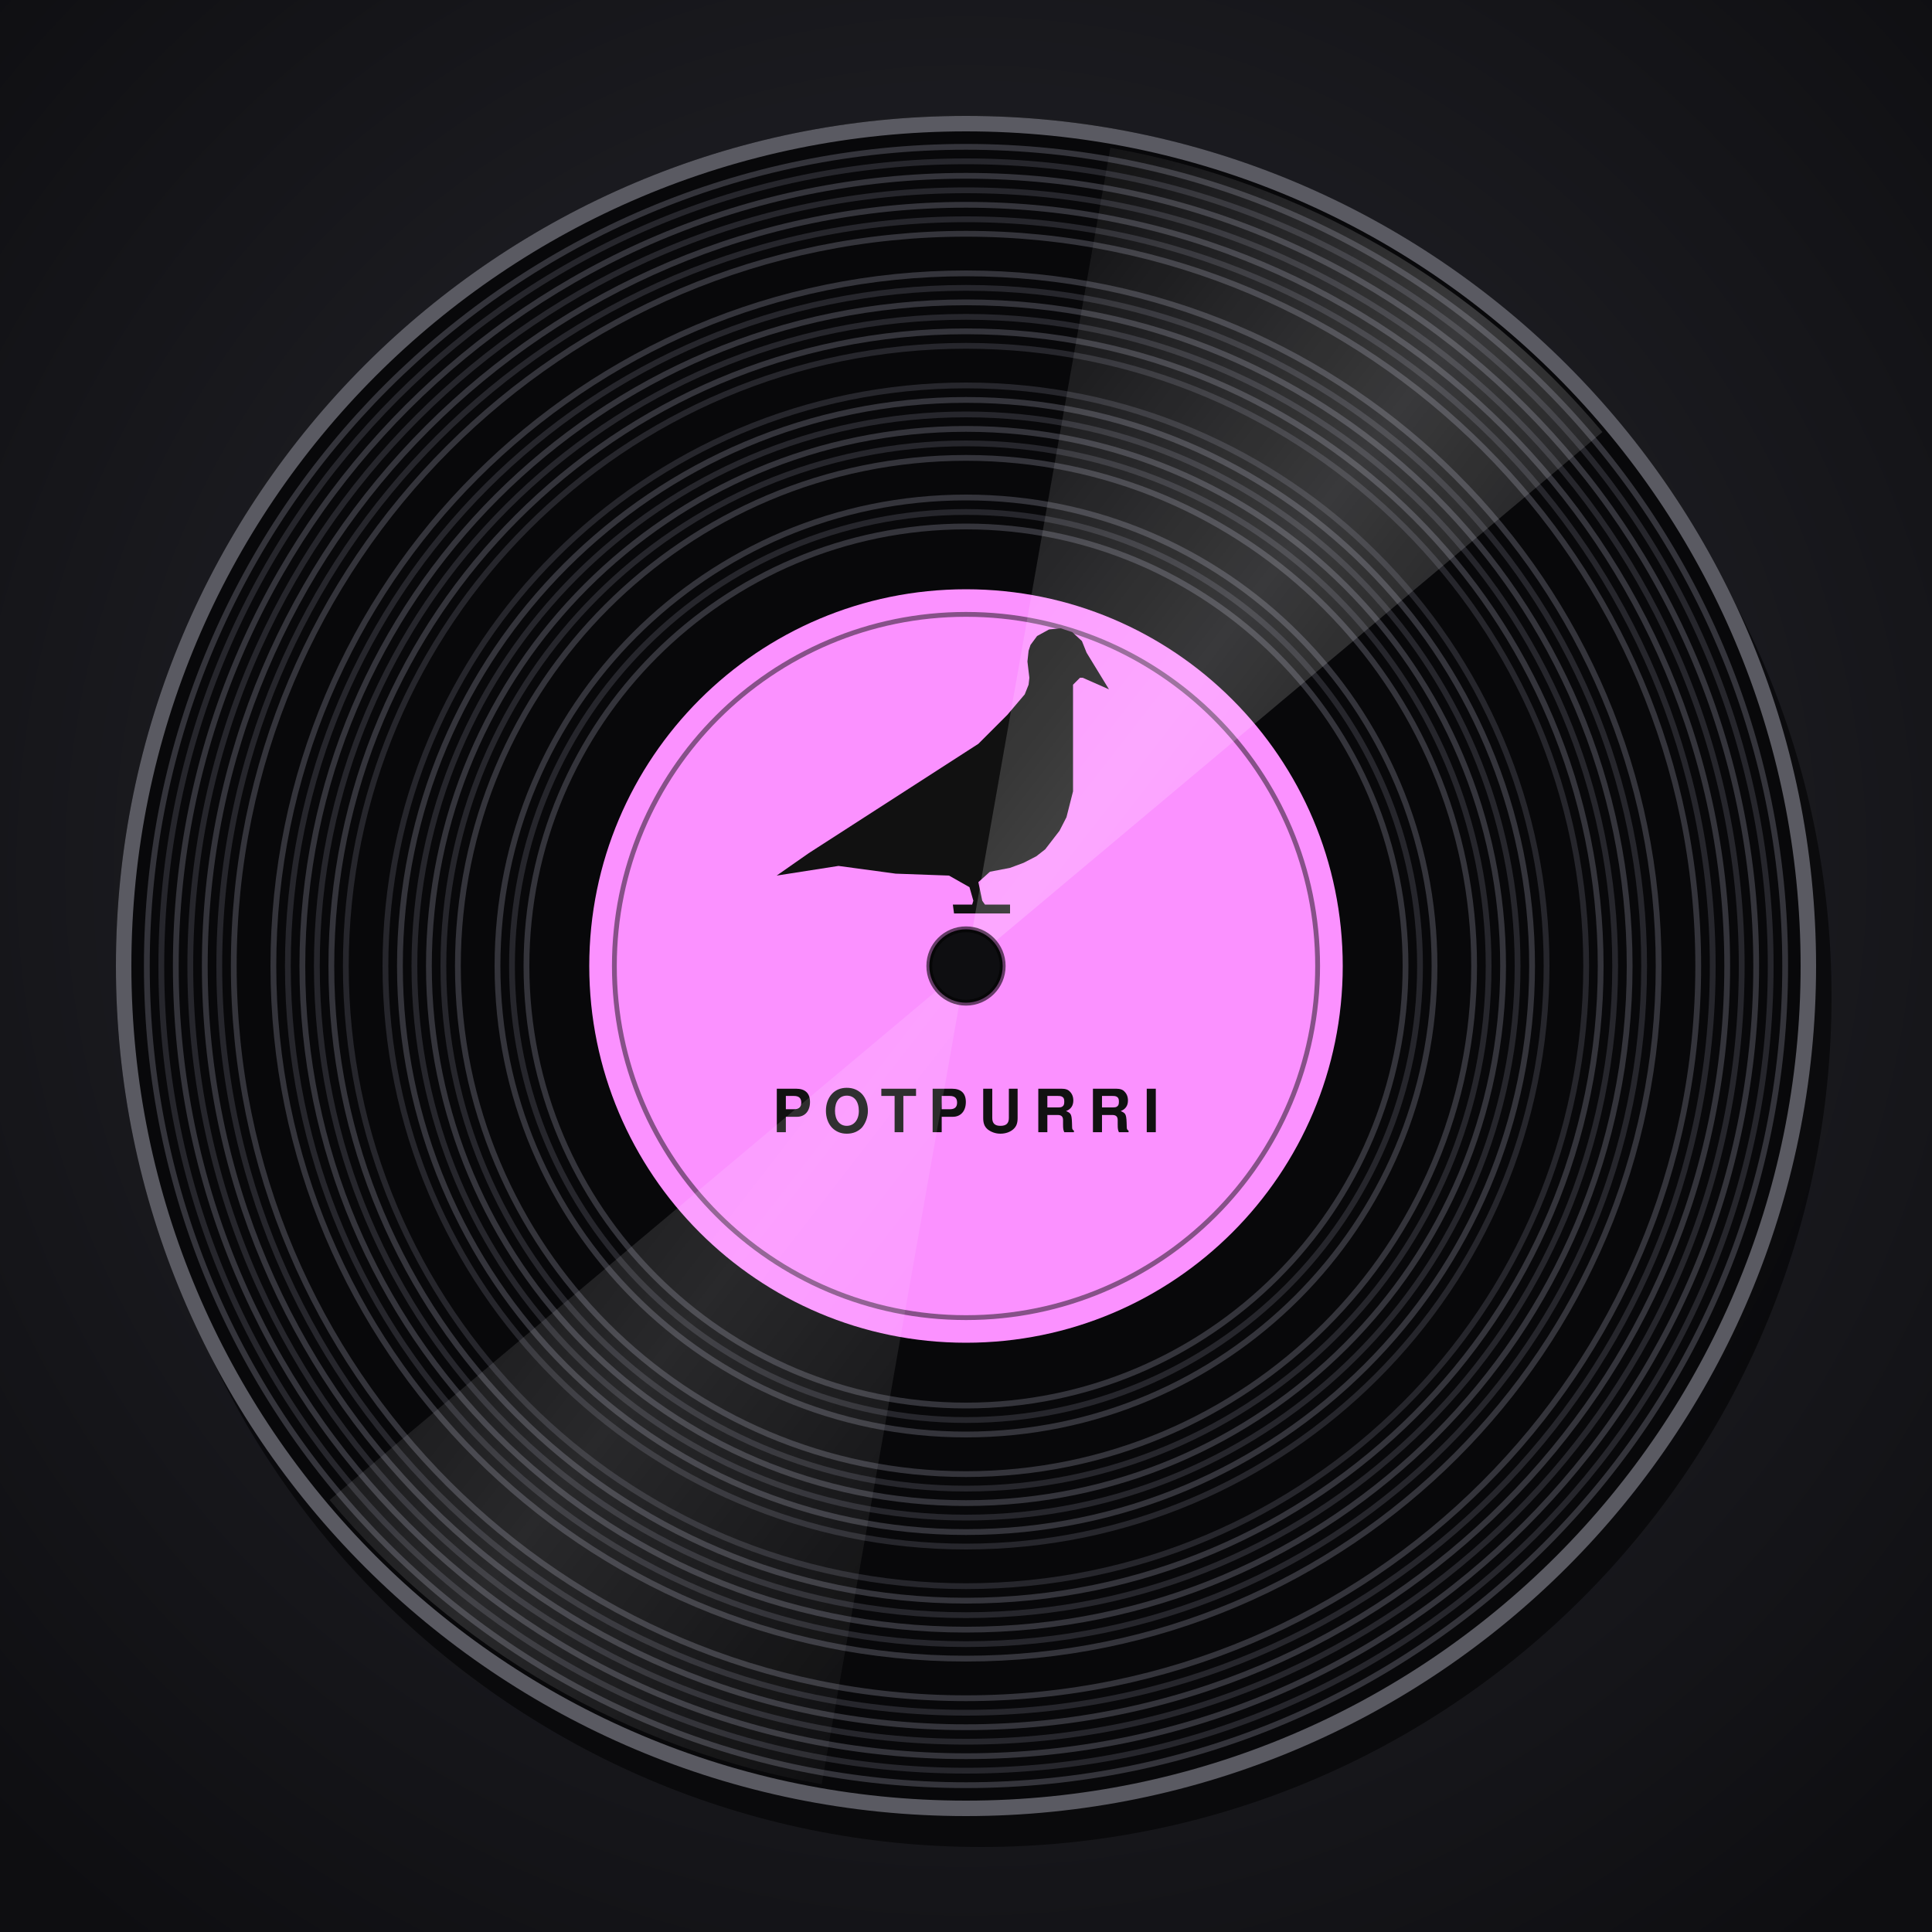
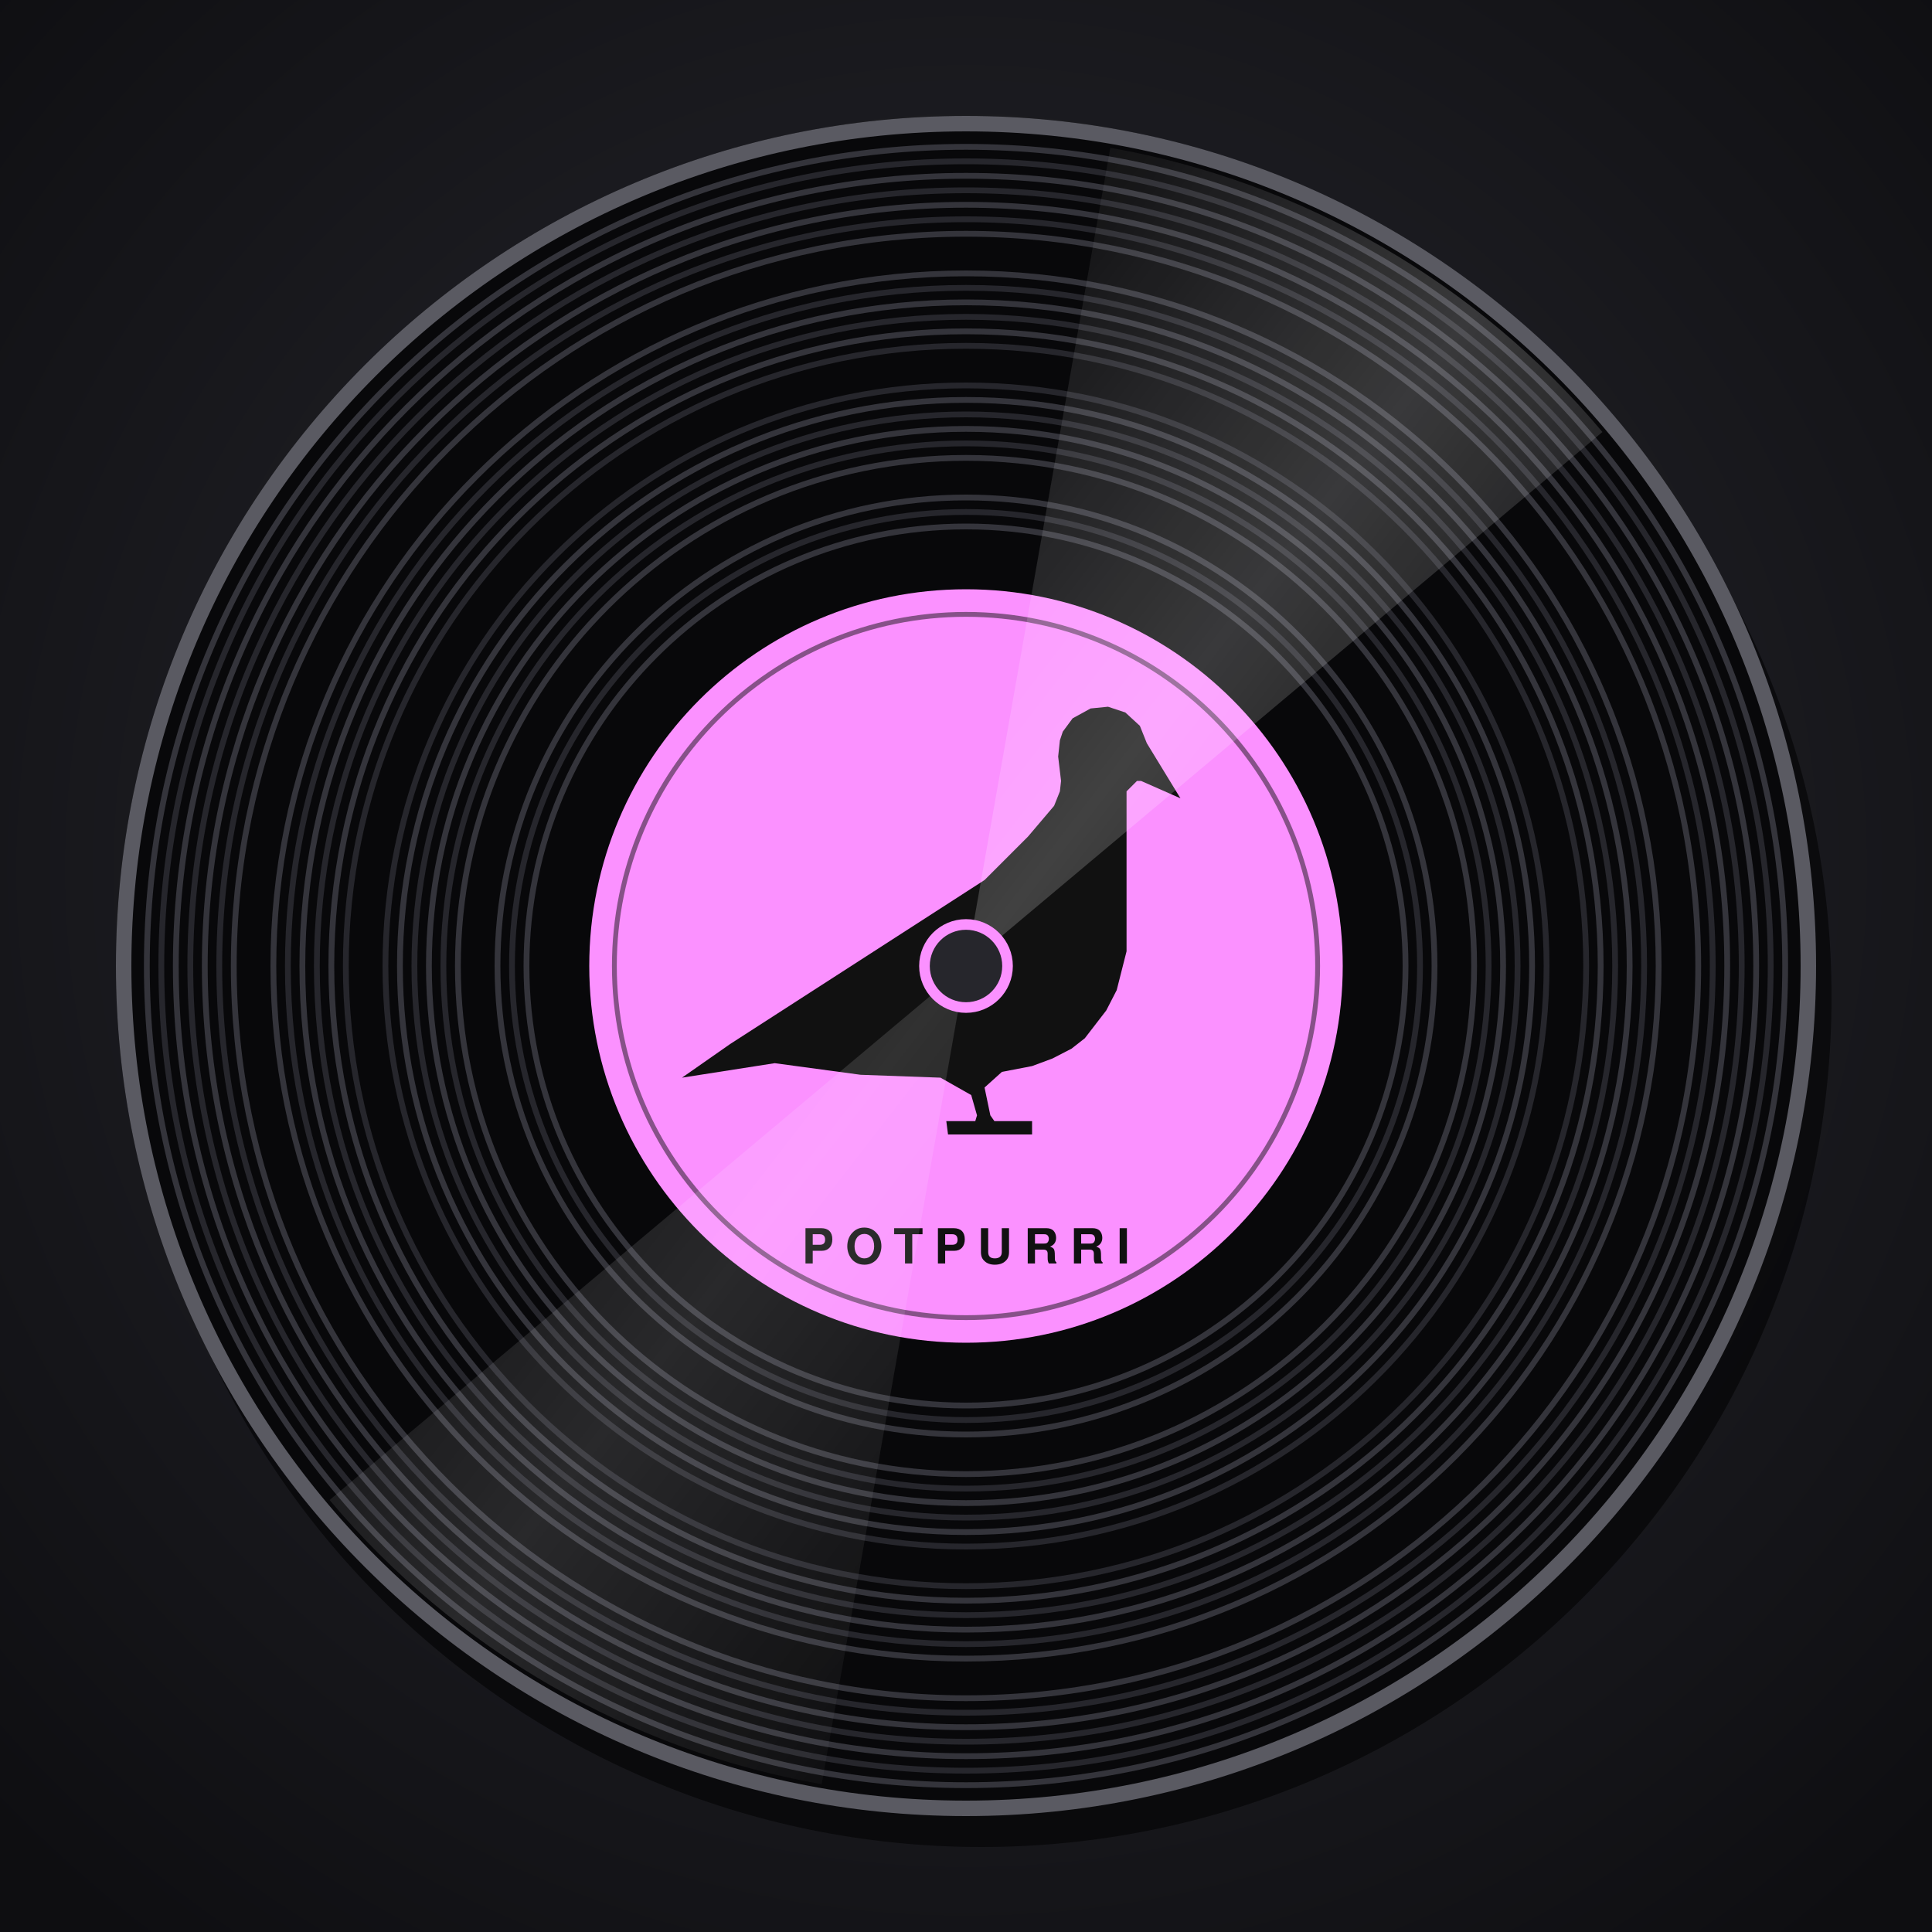
<svg xmlns="http://www.w3.org/2000/svg" width="1024" height="1024" viewBox="0 0 100 100">
  <defs>
    <radialGradient id="vig" cx="50%" cy="45%" r="70%">
      <stop offset="0" stop-color="#2A2A31" />
      <stop offset="1" stop-color="#0E0E11" />
    </radialGradient>
    <linearGradient id="sheen" x1="0" y1="0" x2="1" y2="1">
      <stop offset="0" stop-color="#FFFFFF" stop-opacity="0" />
      <stop offset="0.5" stop-color="#FFFFFF" stop-opacity="0.22" />
      <stop offset="1" stop-color="#FFFFFF" stop-opacity="0" />
    </linearGradient>
  </defs>
  <rect width="100" height="100" fill="url(#vig)" />
  <circle cx="50.8" cy="51.6" r="44" fill="#000000" opacity="0.55" />
  <circle cx="50" cy="50" r="44" fill="#08080A" />
  <circle cx="50" cy="50" r="43.6" fill="none" stroke="#5A5A62" stroke-width="0.8" />
  <g transform="rotate(0.0 50 50)">
    <circle cx="50" cy="50" r="42.40" fill="none" stroke="#34343B" stroke-width="0.3" />
    <circle cx="50" cy="50" r="41.65" fill="none" stroke="#26262C" stroke-width="0.3" />
    <circle cx="50" cy="50" r="40.90" fill="none" stroke="#34343B" stroke-width="0.3" />
    <circle cx="50" cy="50" r="40.15" fill="none" stroke="#26262C" stroke-width="0.3" />
    <circle cx="50" cy="50" r="39.40" fill="none" stroke="#34343B" stroke-width="0.3" />
    <circle cx="50" cy="50" r="38.65" fill="none" stroke="#26262C" stroke-width="0.3" />
    <circle cx="50" cy="50" r="37.90" fill="none" stroke="#34343B" stroke-width="0.3" />
    <circle cx="50" cy="50" r="35.85" fill="none" stroke="#34343B" stroke-width="0.3" />
    <circle cx="50" cy="50" r="35.10" fill="none" stroke="#26262C" stroke-width="0.3" />
    <circle cx="50" cy="50" r="34.35" fill="none" stroke="#34343B" stroke-width="0.3" />
    <circle cx="50" cy="50" r="33.60" fill="none" stroke="#26262C" stroke-width="0.3" />
    <circle cx="50" cy="50" r="32.85" fill="none" stroke="#34343B" stroke-width="0.3" />
    <circle cx="50" cy="50" r="32.10" fill="none" stroke="#26262C" stroke-width="0.3" />
    <circle cx="50" cy="50" r="30.05" fill="none" stroke="#26262C" stroke-width="0.3" />
    <circle cx="50" cy="50" r="29.30" fill="none" stroke="#34343B" stroke-width="0.3" />
    <circle cx="50" cy="50" r="28.55" fill="none" stroke="#26262C" stroke-width="0.3" />
    <circle cx="50" cy="50" r="27.80" fill="none" stroke="#34343B" stroke-width="0.3" />
    <circle cx="50" cy="50" r="27.05" fill="none" stroke="#26262C" stroke-width="0.3" />
    <circle cx="50" cy="50" r="26.30" fill="none" stroke="#34343B" stroke-width="0.3" />
    <circle cx="50" cy="50" r="24.25" fill="none" stroke="#34343B" stroke-width="0.3" />
    <circle cx="50" cy="50" r="23.50" fill="none" stroke="#26262C" stroke-width="0.3" />
    <circle cx="50" cy="50" r="22.75" fill="none" stroke="#34343B" stroke-width="0.3" />
    <circle cx="50" cy="50" r="19.5" fill="#FB91FF" />
    <circle cx="50" cy="50" r="18.2" fill="none" stroke="#111" stroke-width="0.25" opacity="0.5" />
-     <g transform="translate(40.00 30.80) scale(0.200)">
+     <g transform="translate(35.00 34.00) scale(0.300)">
      <path fill="#111111" d="M80.0 11.9 L77.5 9.6 L74.5 8.6 L71.5 8.9 L68.4 10.6 L66.7 12.9 L66.2 14.4 L65.9 17.2 L66.4 21.4 L66.2 23.2 L65.2 25.7 L60.7 31.0 L53.2 38.5 L9.3 66.8 L1.0 72.6 L17.0 70.1 L31.8 72.1 L45.6 72.6 L50.9 75.6 L51.9 79.1 L51.6 80.1 L46.6 80.1 L46.9 82.4 L61.4 82.4 L61.4 80.1 L54.9 80.1 L54.2 79.1 L53.2 74.3 L56.2 71.6 L61.4 70.6 L64.9 69.3 L68.2 67.6 L70.5 65.8 L74.2 61.0 L76.0 57.5 L77.7 50.8 L77.7 23.2 L79.5 21.4 L80.2 21.4 L87.0 24.4 L81.2 14.9Z" />
    </g>
-     <text x="50" y="58.6" font-family="Jost, Helvetica, Arial, sans-serif" font-size="3.1" font-weight="600" letter-spacing="0.6" text-anchor="middle" fill="#111">POTPURRI</text>
+     <text x="50" y="65.4" font-family="Jost, Helvetica, Arial, sans-serif" font-size="2.5" font-weight="600" letter-spacing="0.6" text-anchor="middle" fill="#111">POTPURRI</text>
  </g>
  <path d="M50 50 L57.47 7.65 A43 43 0 0 1 82.94 22.36 Z" fill="url(#sheen)" opacity="0.9" />
  <path d="M50 50 L42.53 92.35 A43 43 0 0 1 17.06 77.64 Z" fill="url(#sheen)" opacity="0.6" />
  <circle cx="50" cy="50" r="19.5" fill="#FB91FF" opacity="0" />
-   <circle cx="50" cy="50" r="1.9" fill="#0E0E11" />
-   <circle cx="50" cy="50" r="1.9" fill="none" stroke="#000" stroke-width="0.3" opacity="0.6" />
+   <circle cx="50" cy="50" r="1.9" fill="#26262C" />
+   <circle cx="50" cy="50" r="2.15" fill="none" stroke="#FB91FF" stroke-width="0.55" />
</svg>
